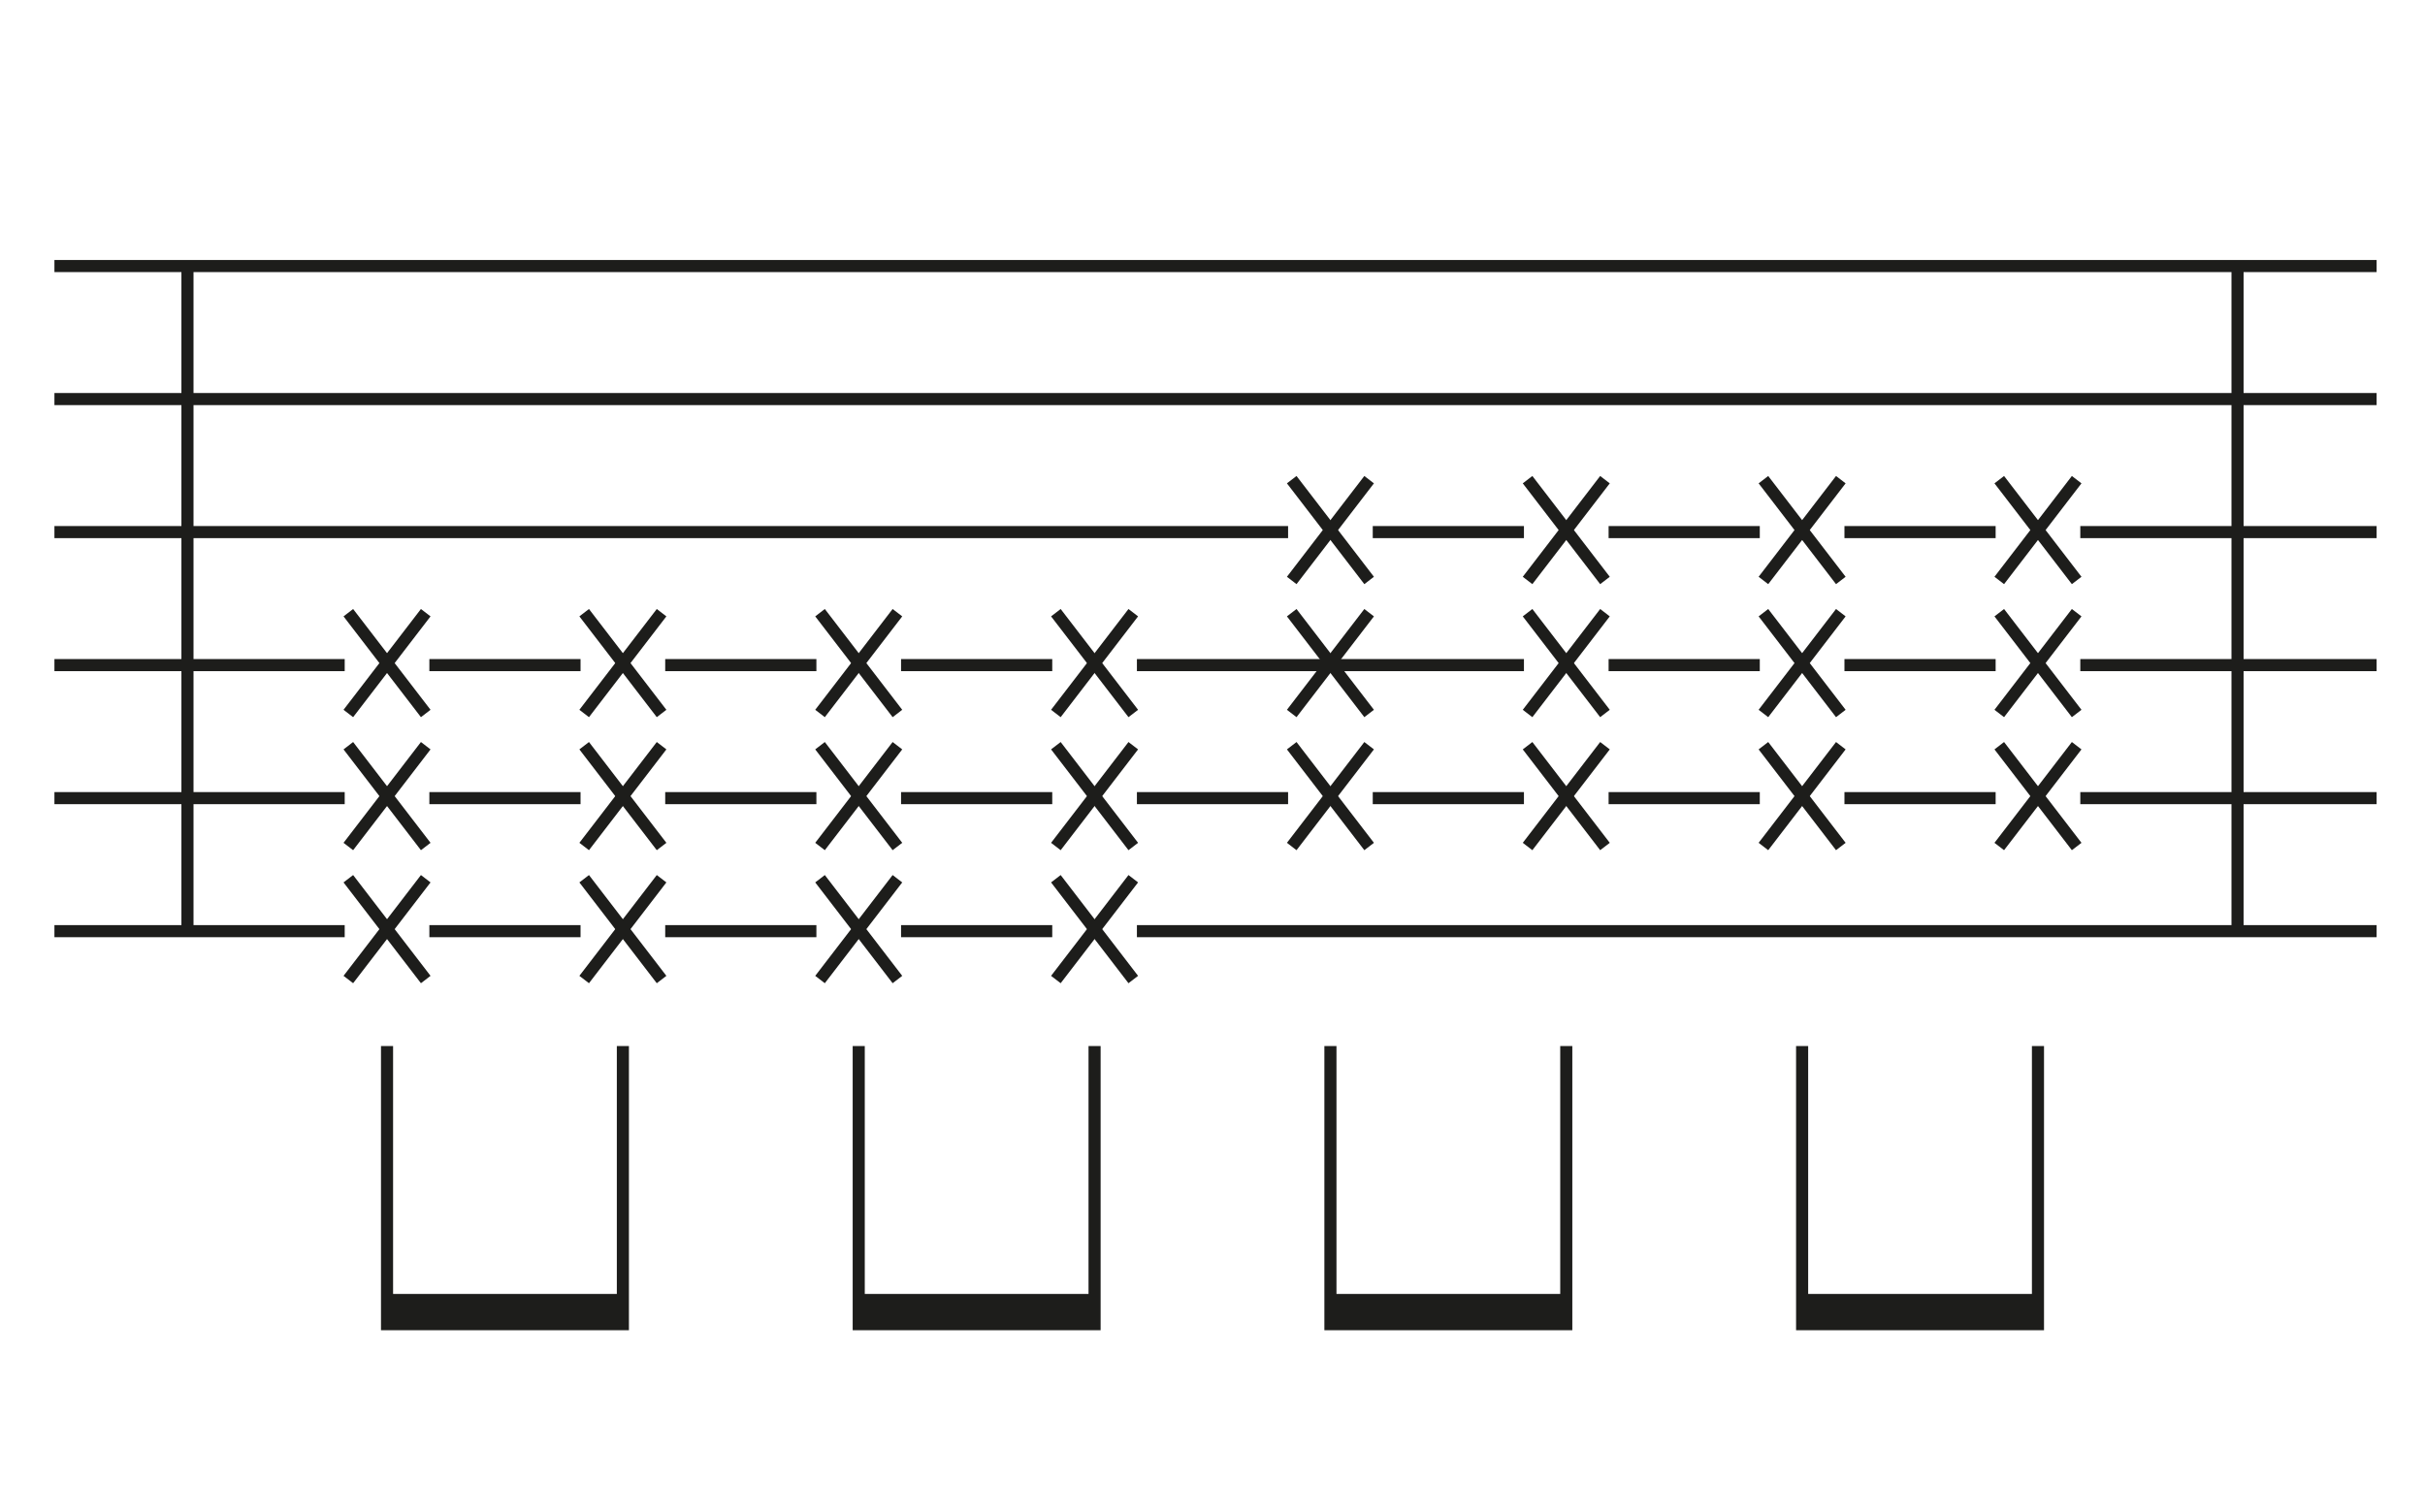
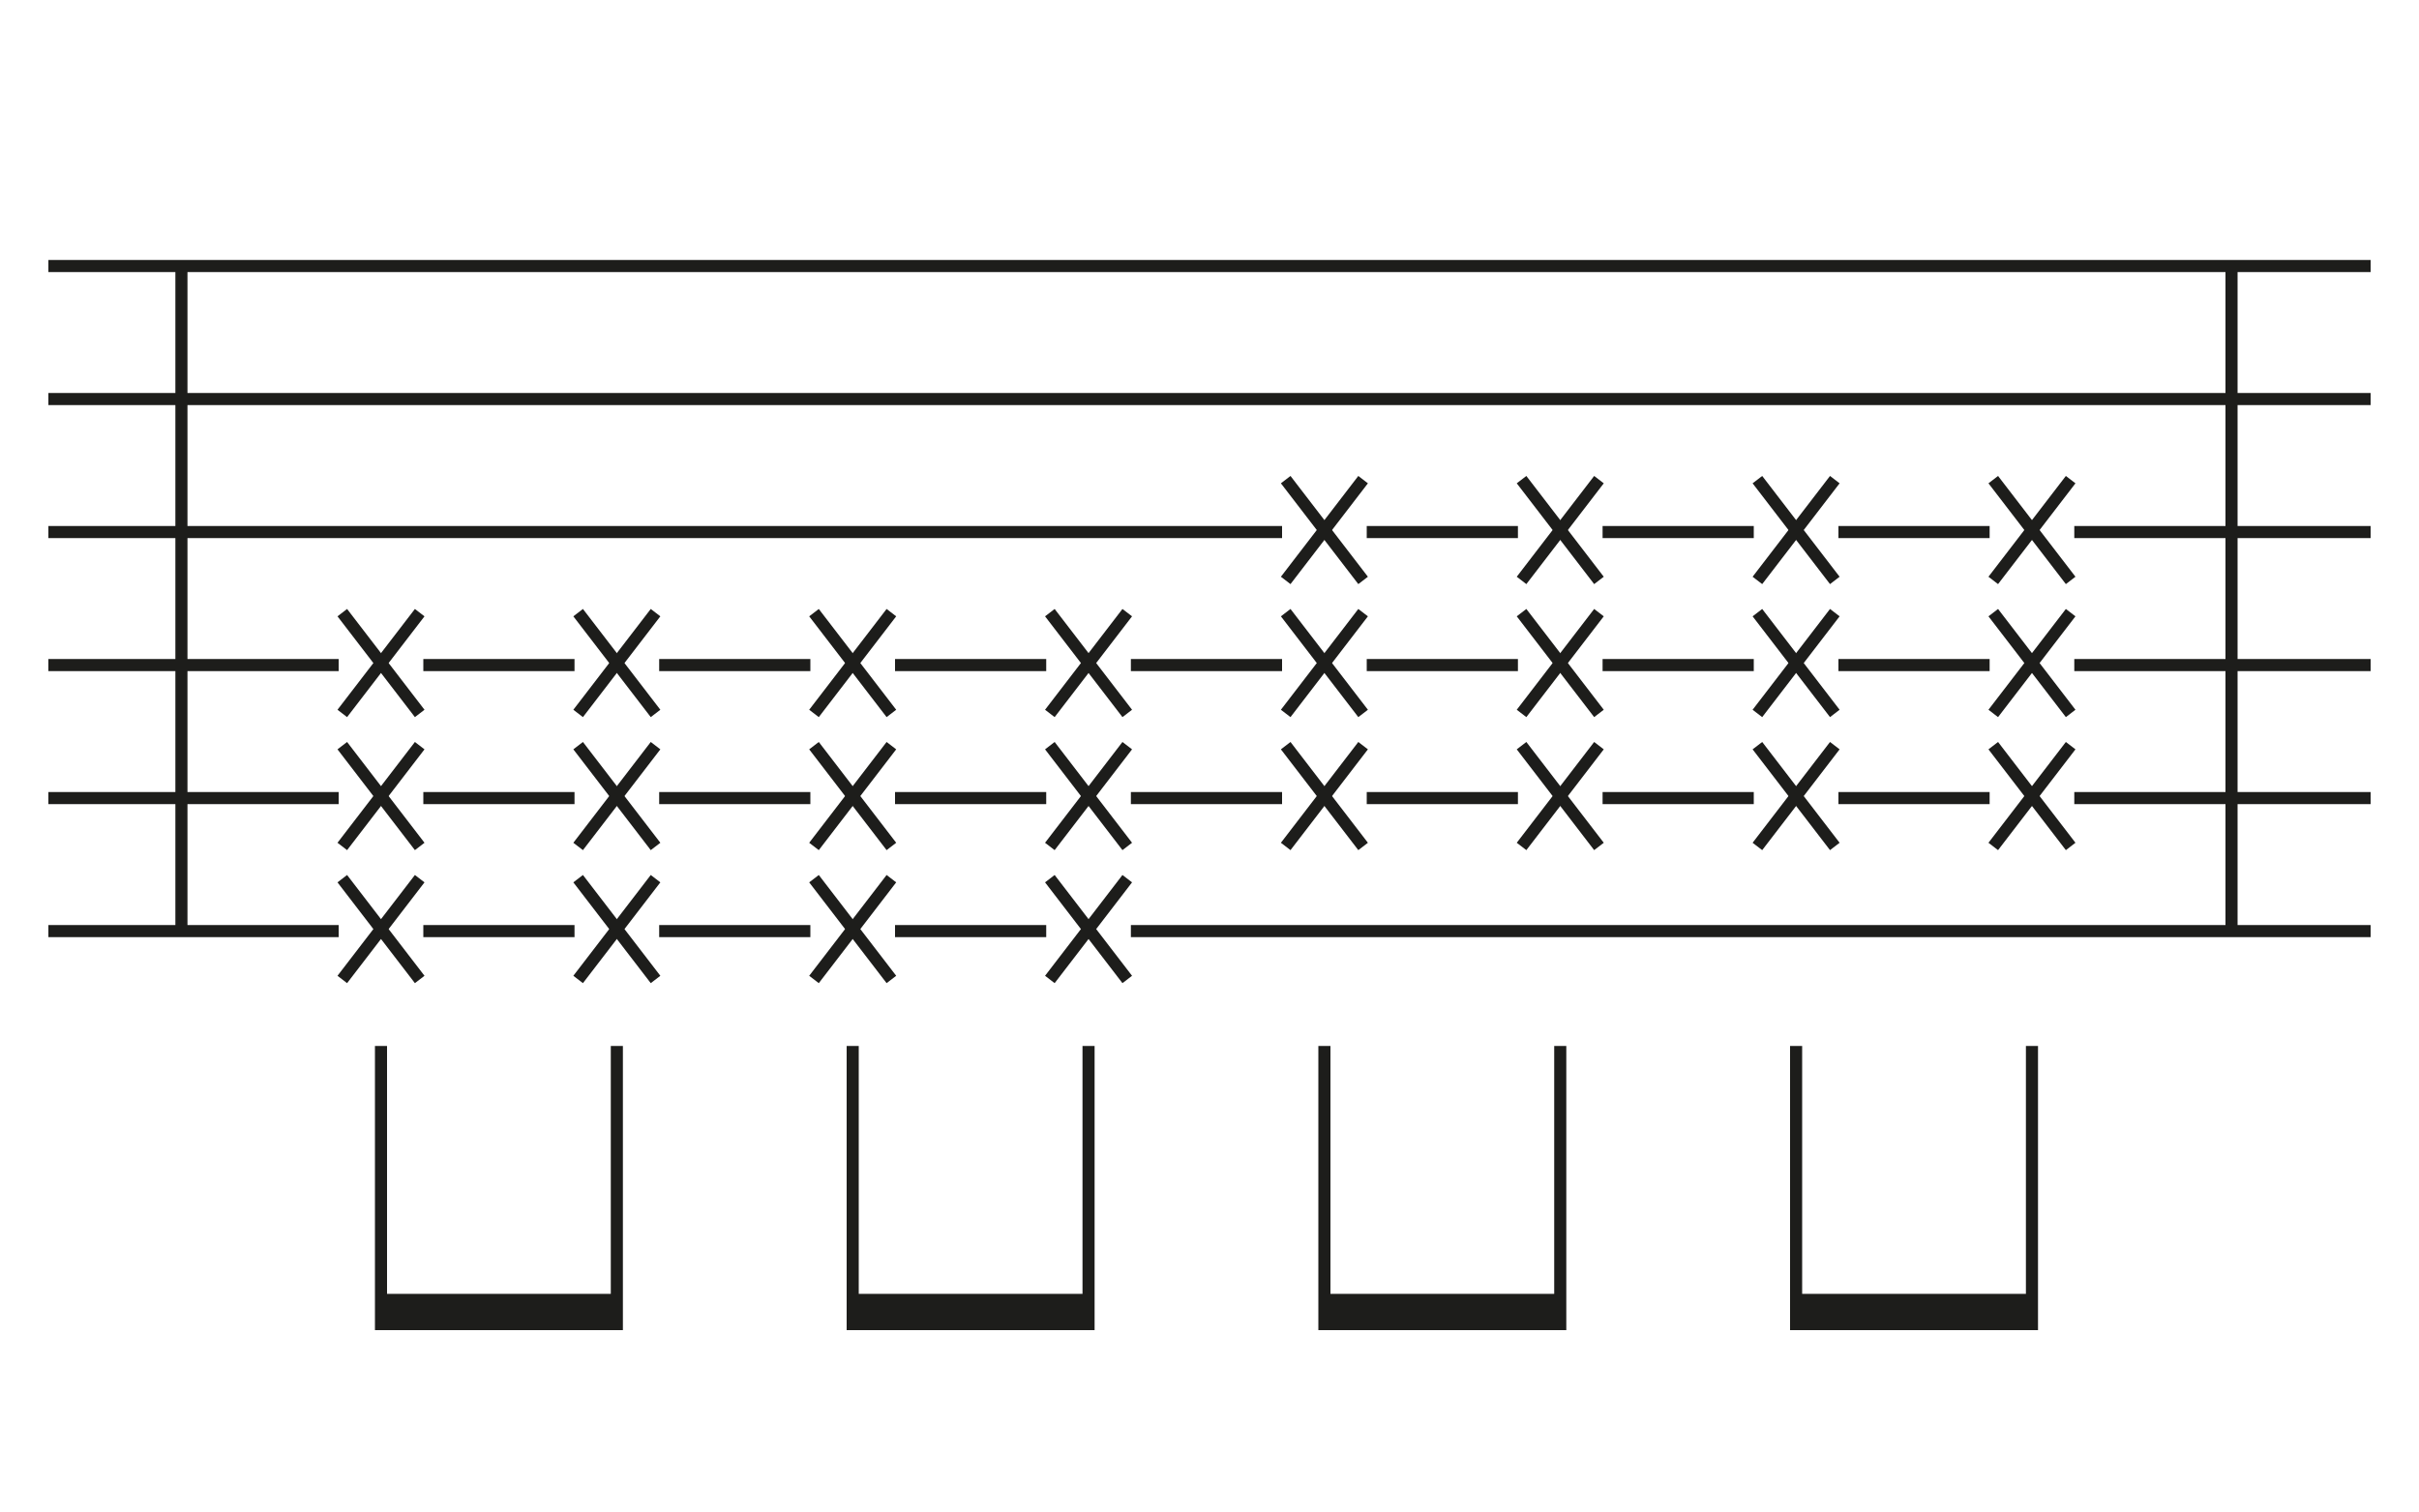
- <svg xmlns="http://www.w3.org/2000/svg" id="Layer_1" data-name="Layer 1" width="401" height="250" viewBox="0 0 401 250">
+ <svg xmlns="http://www.w3.org/2000/svg" id="Layer_1" data-name="Layer 1" viewBox="0 0 400 250">
  <defs>
    <style>.cls-1{fill:none;stroke:#1d1d1b;stroke-width:2px;}.cls-2{fill:#1d1d1b;}</style>
  </defs>
-   <line class="cls-1" x1="9" y1="44" x2="393" y2="44" />
-   <line class="cls-1" x1="9" y1="66" x2="393" y2="66" />
-   <line class="cls-1" x1="252" y1="88" x2="227" y2="88" />
-   <line class="cls-1" x1="330" y1="88" x2="305" y2="88" />
-   <line class="cls-1" x1="393" y1="88" x2="344" y2="88" />
-   <line class="cls-1" x1="291" y1="88" x2="266" y2="88" />
-   <line class="cls-1" x1="213" y1="88" x2="9" y2="88" />
-   <line class="cls-1" x1="57" y1="110" x2="9" y2="110" />
-   <line class="cls-1" x1="135" y1="110" x2="110" y2="110" />
-   <polyline class="cls-1" points="188 110 213 110 227 110 252 110" />
-   <line class="cls-1" x1="330" y1="110" x2="305" y2="110" />
-   <line class="cls-1" x1="393" y1="110" x2="344" y2="110" />
-   <line class="cls-1" x1="291" y1="110" x2="266" y2="110" />
-   <line class="cls-1" x1="174" y1="110" x2="149" y2="110" />
-   <line class="cls-1" x1="96" y1="110" x2="71" y2="110" />
-   <line class="cls-1" x1="57" y1="132" x2="9" y2="132" />
-   <line class="cls-1" x1="135" y1="132" x2="110" y2="132" />
-   <line class="cls-1" x1="213" y1="132" x2="188" y2="132" />
-   <line class="cls-1" x1="291" y1="132" x2="266" y2="132" />
-   <line class="cls-1" x1="393" y1="132" x2="344" y2="132" />
-   <line class="cls-1" x1="330" y1="132" x2="305" y2="132" />
-   <line class="cls-1" x1="252" y1="132" x2="227" y2="132" />
-   <line class="cls-1" x1="174" y1="132" x2="149" y2="132" />
-   <line class="cls-1" x1="96" y1="132" x2="71" y2="132" />
-   <line class="cls-1" x1="57" y1="154" x2="9" y2="154" />
-   <line class="cls-1" x1="135" y1="154" x2="110" y2="154" />
-   <line class="cls-1" x1="393" y1="154" x2="188" y2="154" />
-   <line class="cls-1" x1="174" y1="154" x2="149" y2="154" />
-   <line class="cls-1" x1="96" y1="154" x2="71" y2="154" />
-   <line class="cls-1" x1="57.6" y1="101.33" x2="70.4" y2="118" />
-   <line class="cls-1" x1="70.4" y1="101.33" x2="57.6" y2="118" />
-   <line class="cls-1" x1="57.6" y1="123.33" x2="70.4" y2="140" />
-   <line class="cls-1" x1="70.4" y1="123.33" x2="57.6" y2="140" />
-   <line class="cls-1" x1="57.6" y1="145.33" x2="70.4" y2="162" />
-   <line class="cls-1" x1="70.4" y1="145.33" x2="57.6" y2="162" />
-   <line class="cls-1" x1="96.6" y1="101.33" x2="109.4" y2="118" />
-   <line class="cls-1" x1="109.4" y1="101.33" x2="96.6" y2="118" />
-   <line class="cls-1" x1="96.6" y1="123.33" x2="109.4" y2="140" />
-   <line class="cls-1" x1="109.4" y1="123.33" x2="96.6" y2="140" />
-   <line class="cls-1" x1="96.6" y1="145.33" x2="109.4" y2="162" />
-   <line class="cls-1" x1="109.4" y1="145.33" x2="96.6" y2="162" />
-   <line class="cls-1" x1="135.6" y1="101.33" x2="148.4" y2="118" />
-   <line class="cls-1" x1="148.4" y1="101.33" x2="135.6" y2="118" />
-   <line class="cls-1" x1="135.6" y1="123.33" x2="148.4" y2="140" />
-   <line class="cls-1" x1="148.4" y1="123.33" x2="135.6" y2="140" />
-   <line class="cls-1" x1="135.6" y1="145.33" x2="148.4" y2="162" />
-   <line class="cls-1" x1="148.4" y1="145.33" x2="135.6" y2="162" />
-   <line class="cls-1" x1="174.6" y1="101.33" x2="187.4" y2="118" />
-   <line class="cls-1" x1="187.4" y1="101.33" x2="174.6" y2="118" />
-   <line class="cls-1" x1="174.6" y1="123.33" x2="187.4" y2="140" />
-   <line class="cls-1" x1="187.4" y1="123.33" x2="174.6" y2="140" />
-   <line class="cls-1" x1="174.6" y1="145.33" x2="187.4" y2="162" />
-   <line class="cls-1" x1="187.4" y1="145.33" x2="174.6" y2="162" />
-   <line class="cls-1" x1="213.6" y1="79.33" x2="226.4" y2="96" />
-   <line class="cls-1" x1="226.4" y1="79.33" x2="213.6" y2="96" />
-   <line class="cls-1" x1="213.6" y1="101.33" x2="226.4" y2="118" />
-   <line class="cls-1" x1="226.4" y1="101.33" x2="213.6" y2="118" />
-   <line class="cls-1" x1="213.6" y1="123.33" x2="226.4" y2="140" />
-   <line class="cls-1" x1="226.4" y1="123.33" x2="213.6" y2="140" />
-   <line class="cls-1" x1="252.6" y1="79.33" x2="265.4" y2="96" />
-   <line class="cls-1" x1="265.4" y1="79.33" x2="252.6" y2="96" />
-   <line class="cls-1" x1="252.6" y1="101.33" x2="265.4" y2="118" />
-   <line class="cls-1" x1="265.4" y1="101.33" x2="252.6" y2="118" />
-   <line class="cls-1" x1="252.6" y1="123.33" x2="265.4" y2="140" />
-   <line class="cls-1" x1="265.4" y1="123.33" x2="252.6" y2="140" />
-   <line class="cls-1" x1="291.6" y1="79.33" x2="304.4" y2="96" />
-   <line class="cls-1" x1="304.4" y1="79.33" x2="291.6" y2="96" />
-   <line class="cls-1" x1="291.6" y1="101.33" x2="304.4" y2="118" />
-   <line class="cls-1" x1="304.4" y1="101.33" x2="291.6" y2="118" />
-   <line class="cls-1" x1="291.6" y1="123.33" x2="304.4" y2="140" />
-   <line class="cls-1" x1="304.4" y1="123.33" x2="291.6" y2="140" />
-   <line class="cls-1" x1="330.6" y1="79.33" x2="343.4" y2="96" />
-   <line class="cls-1" x1="343.4" y1="79.33" x2="330.6" y2="96" />
-   <line class="cls-1" x1="330.6" y1="101.33" x2="343.4" y2="118" />
-   <line class="cls-1" x1="343.4" y1="101.33" x2="330.6" y2="118" />
-   <line class="cls-1" x1="330.6" y1="123.33" x2="343.4" y2="140" />
-   <line class="cls-1" x1="343.4" y1="123.33" x2="330.6" y2="140" />
-   <polyline class="cls-1" points="64 173 64 219 103 219 103 173" />
-   <polyline class="cls-1" points="142 173 142 219 181 219 181 173" />
-   <polyline class="cls-1" points="220 173 220 219 259 219 259 173" />
-   <polyline class="cls-1" points="298 173 298 219 337 219 337 173" />
-   <rect class="cls-2" x="64" y="214" width="39" height="5" />
-   <rect class="cls-2" x="142" y="214" width="39" height="5" />
-   <rect class="cls-2" x="220" y="214" width="39" height="5" />
-   <rect class="cls-2" x="298" y="214" width="39" height="5" />
-   <line class="cls-1" x1="31" y1="44" x2="31" y2="154" />
-   <line class="cls-1" x1="370" y1="44" x2="370" y2="154" />
+   <line class="cls-1" x1="8" y1="44" x2="392" y2="44" />
+   <line class="cls-1" x1="8" y1="66" x2="392" y2="66" />
+   <line class="cls-1" x1="251" y1="88" x2="226" y2="88" />
+   <line class="cls-1" x1="329" y1="88" x2="304" y2="88" />
+   <line class="cls-1" x1="392" y1="88" x2="343" y2="88" />
+   <line class="cls-1" x1="290" y1="88" x2="265" y2="88" />
+   <line class="cls-1" x1="212" y1="88" x2="8" y2="88" />
+   <line class="cls-1" x1="56" y1="110" x2="8" y2="110" />
+   <line class="cls-1" x1="134" y1="110" x2="109" y2="110" />
+   <line class="cls-1" x1="251" y1="110" x2="226" y2="110" />
+   <line class="cls-1" x1="212" y1="110" x2="187" y2="110" />
+   <line class="cls-1" x1="329" y1="110" x2="304" y2="110" />
+   <line class="cls-1" x1="392" y1="110" x2="343" y2="110" />
+   <line class="cls-1" x1="290" y1="110" x2="265" y2="110" />
+   <line class="cls-1" x1="173" y1="110" x2="148" y2="110" />
+   <line class="cls-1" x1="95" y1="110" x2="70" y2="110" />
+   <line class="cls-1" x1="56" y1="132" x2="8" y2="132" />
+   <line class="cls-1" x1="134" y1="132" x2="109" y2="132" />
+   <line class="cls-1" x1="212" y1="132" x2="187" y2="132" />
+   <line class="cls-1" x1="290" y1="132" x2="265" y2="132" />
+   <line class="cls-1" x1="392" y1="132" x2="343" y2="132" />
+   <line class="cls-1" x1="329" y1="132" x2="304" y2="132" />
+   <line class="cls-1" x1="251" y1="132" x2="226" y2="132" />
+   <line class="cls-1" x1="173" y1="132" x2="148" y2="132" />
+   <line class="cls-1" x1="95" y1="132" x2="70" y2="132" />
+   <line class="cls-1" x1="56" y1="154" x2="8" y2="154" />
+   <line class="cls-1" x1="134" y1="154" x2="109" y2="154" />
+   <line class="cls-1" x1="392" y1="154" x2="187" y2="154" />
+   <line class="cls-1" x1="173" y1="154" x2="148" y2="154" />
+   <line class="cls-1" x1="95" y1="154" x2="70" y2="154" />
+   <line class="cls-1" x1="56.6" y1="101.33" x2="69.4" y2="118" />
+   <line class="cls-1" x1="69.4" y1="101.33" x2="56.6" y2="118" />
+   <line class="cls-1" x1="56.6" y1="123.33" x2="69.4" y2="140" />
+   <line class="cls-1" x1="69.4" y1="123.33" x2="56.6" y2="140" />
+   <line class="cls-1" x1="56.6" y1="145.33" x2="69.4" y2="162" />
+   <line class="cls-1" x1="69.4" y1="145.33" x2="56.6" y2="162" />
+   <line class="cls-1" x1="95.6" y1="101.33" x2="108.4" y2="118" />
+   <line class="cls-1" x1="108.4" y1="101.33" x2="95.6" y2="118" />
+   <line class="cls-1" x1="95.6" y1="123.33" x2="108.4" y2="140" />
+   <line class="cls-1" x1="108.4" y1="123.33" x2="95.6" y2="140" />
+   <line class="cls-1" x1="95.6" y1="145.33" x2="108.4" y2="162" />
+   <line class="cls-1" x1="108.4" y1="145.33" x2="95.6" y2="162" />
+   <line class="cls-1" x1="134.6" y1="101.33" x2="147.4" y2="118" />
+   <line class="cls-1" x1="147.4" y1="101.33" x2="134.6" y2="118" />
+   <line class="cls-1" x1="134.6" y1="123.33" x2="147.4" y2="140" />
+   <line class="cls-1" x1="147.4" y1="123.33" x2="134.6" y2="140" />
+   <line class="cls-1" x1="134.6" y1="145.33" x2="147.4" y2="162" />
+   <line class="cls-1" x1="147.4" y1="145.33" x2="134.6" y2="162" />
+   <line class="cls-1" x1="173.6" y1="101.33" x2="186.4" y2="118" />
+   <line class="cls-1" x1="186.4" y1="101.33" x2="173.6" y2="118" />
+   <line class="cls-1" x1="173.6" y1="123.33" x2="186.4" y2="140" />
+   <line class="cls-1" x1="186.4" y1="123.33" x2="173.6" y2="140" />
+   <line class="cls-1" x1="173.6" y1="145.33" x2="186.4" y2="162" />
+   <line class="cls-1" x1="186.4" y1="145.33" x2="173.6" y2="162" />
+   <line class="cls-1" x1="212.6" y1="79.33" x2="225.4" y2="96" />
+   <line class="cls-1" x1="225.4" y1="79.33" x2="212.6" y2="96" />
+   <line class="cls-1" x1="212.6" y1="101.33" x2="225.4" y2="118" />
+   <line class="cls-1" x1="225.4" y1="101.33" x2="212.6" y2="118" />
+   <line class="cls-1" x1="212.6" y1="123.33" x2="225.4" y2="140" />
+   <line class="cls-1" x1="225.4" y1="123.33" x2="212.6" y2="140" />
+   <line class="cls-1" x1="251.6" y1="79.33" x2="264.4" y2="96" />
+   <line class="cls-1" x1="264.4" y1="79.33" x2="251.6" y2="96" />
+   <line class="cls-1" x1="251.6" y1="101.33" x2="264.4" y2="118" />
+   <line class="cls-1" x1="264.4" y1="101.33" x2="251.6" y2="118" />
+   <line class="cls-1" x1="251.6" y1="123.33" x2="264.4" y2="140" />
+   <line class="cls-1" x1="264.4" y1="123.33" x2="251.6" y2="140" />
+   <line class="cls-1" x1="290.6" y1="79.33" x2="303.4" y2="96" />
+   <line class="cls-1" x1="303.4" y1="79.33" x2="290.6" y2="96" />
+   <line class="cls-1" x1="290.6" y1="101.33" x2="303.4" y2="118" />
+   <line class="cls-1" x1="303.4" y1="101.33" x2="290.6" y2="118" />
+   <line class="cls-1" x1="290.6" y1="123.33" x2="303.4" y2="140" />
+   <line class="cls-1" x1="303.4" y1="123.33" x2="290.6" y2="140" />
+   <line class="cls-1" x1="329.6" y1="79.33" x2="342.4" y2="96" />
+   <line class="cls-1" x1="342.4" y1="79.33" x2="329.6" y2="96" />
+   <line class="cls-1" x1="329.6" y1="101.33" x2="342.4" y2="118" />
+   <line class="cls-1" x1="342.4" y1="101.33" x2="329.6" y2="118" />
+   <line class="cls-1" x1="329.6" y1="123.33" x2="342.4" y2="140" />
+   <line class="cls-1" x1="342.4" y1="123.33" x2="329.6" y2="140" />
+   <polyline class="cls-1" points="63 173 63 219 102 219 102 173" />
+   <polyline class="cls-1" points="141 173 141 219 180 219 180 173" />
+   <polyline class="cls-1" points="219 173 219 219 258 219 258 173" />
+   <polyline class="cls-1" points="297 173 297 219 336 219 336 173" />
+   <rect class="cls-2" x="63" y="214" width="39" height="5" />
+   <rect class="cls-2" x="141" y="214" width="39" height="5" />
+   <rect class="cls-2" x="219" y="214" width="39" height="5" />
+   <rect class="cls-2" x="297" y="214" width="39" height="5" />
+   <line class="cls-1" x1="30" y1="44" x2="30" y2="154" />
+   <line class="cls-1" x1="369" y1="44" x2="369" y2="154" />
</svg>
